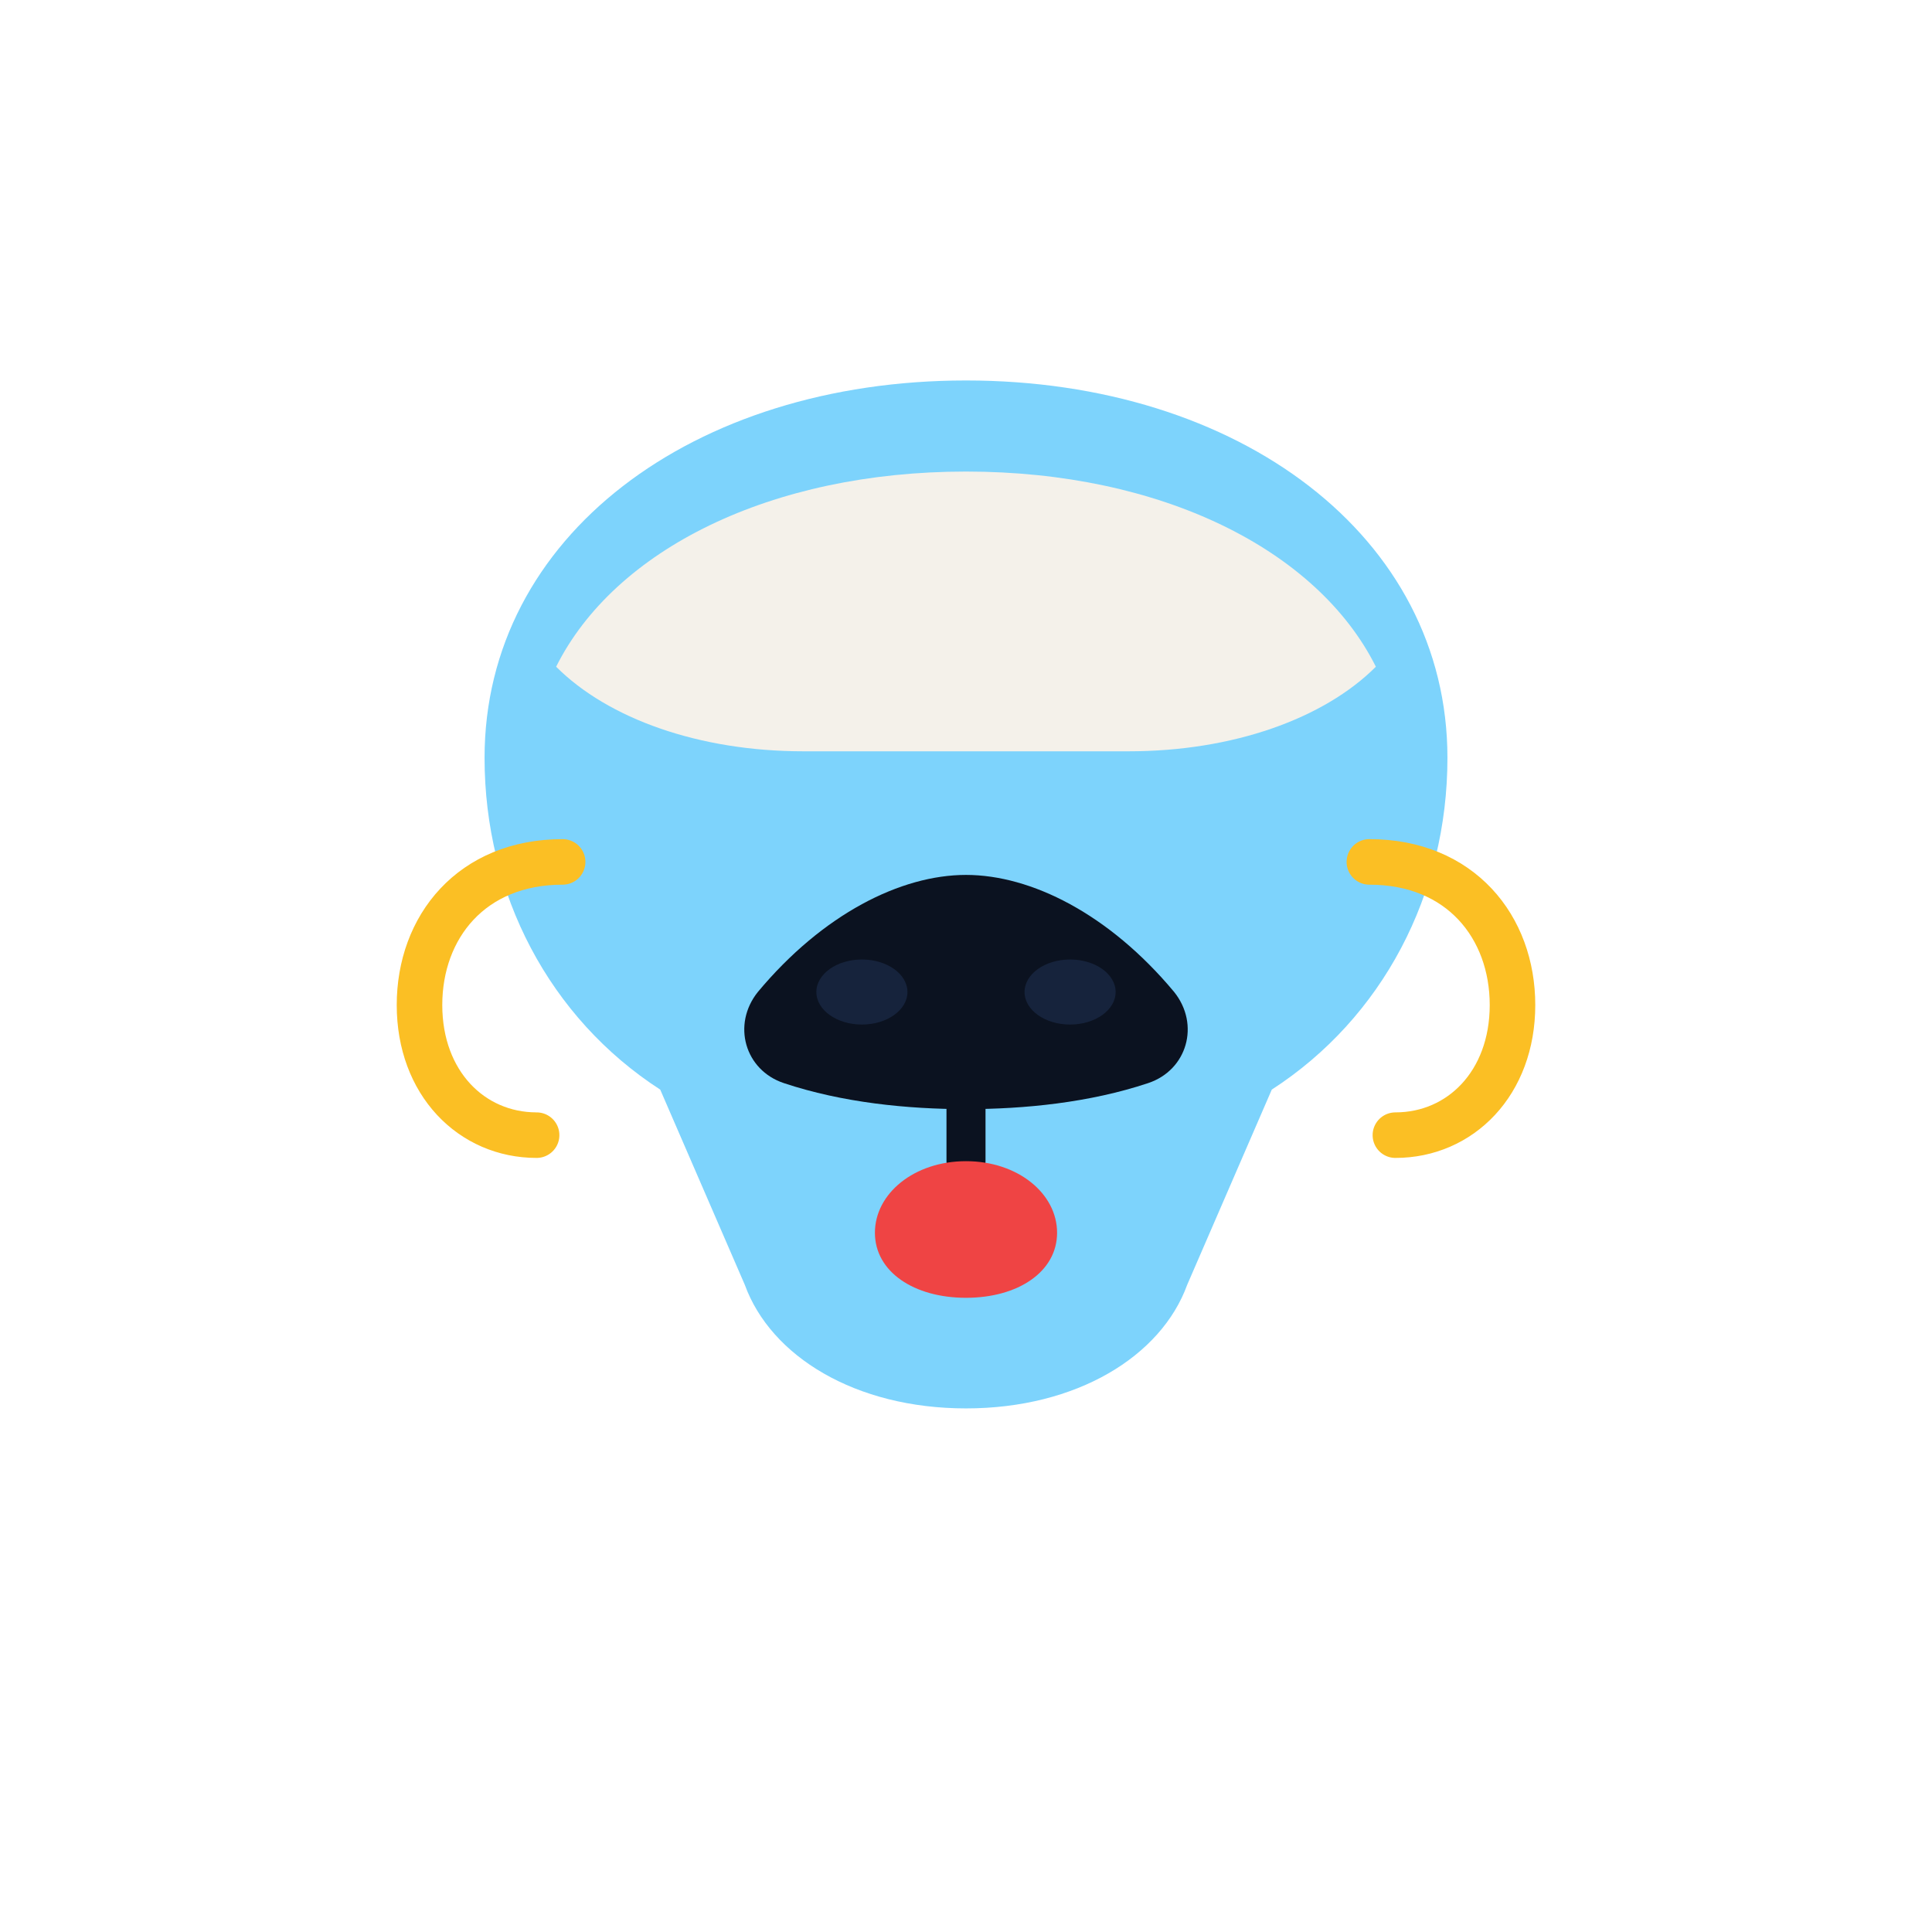
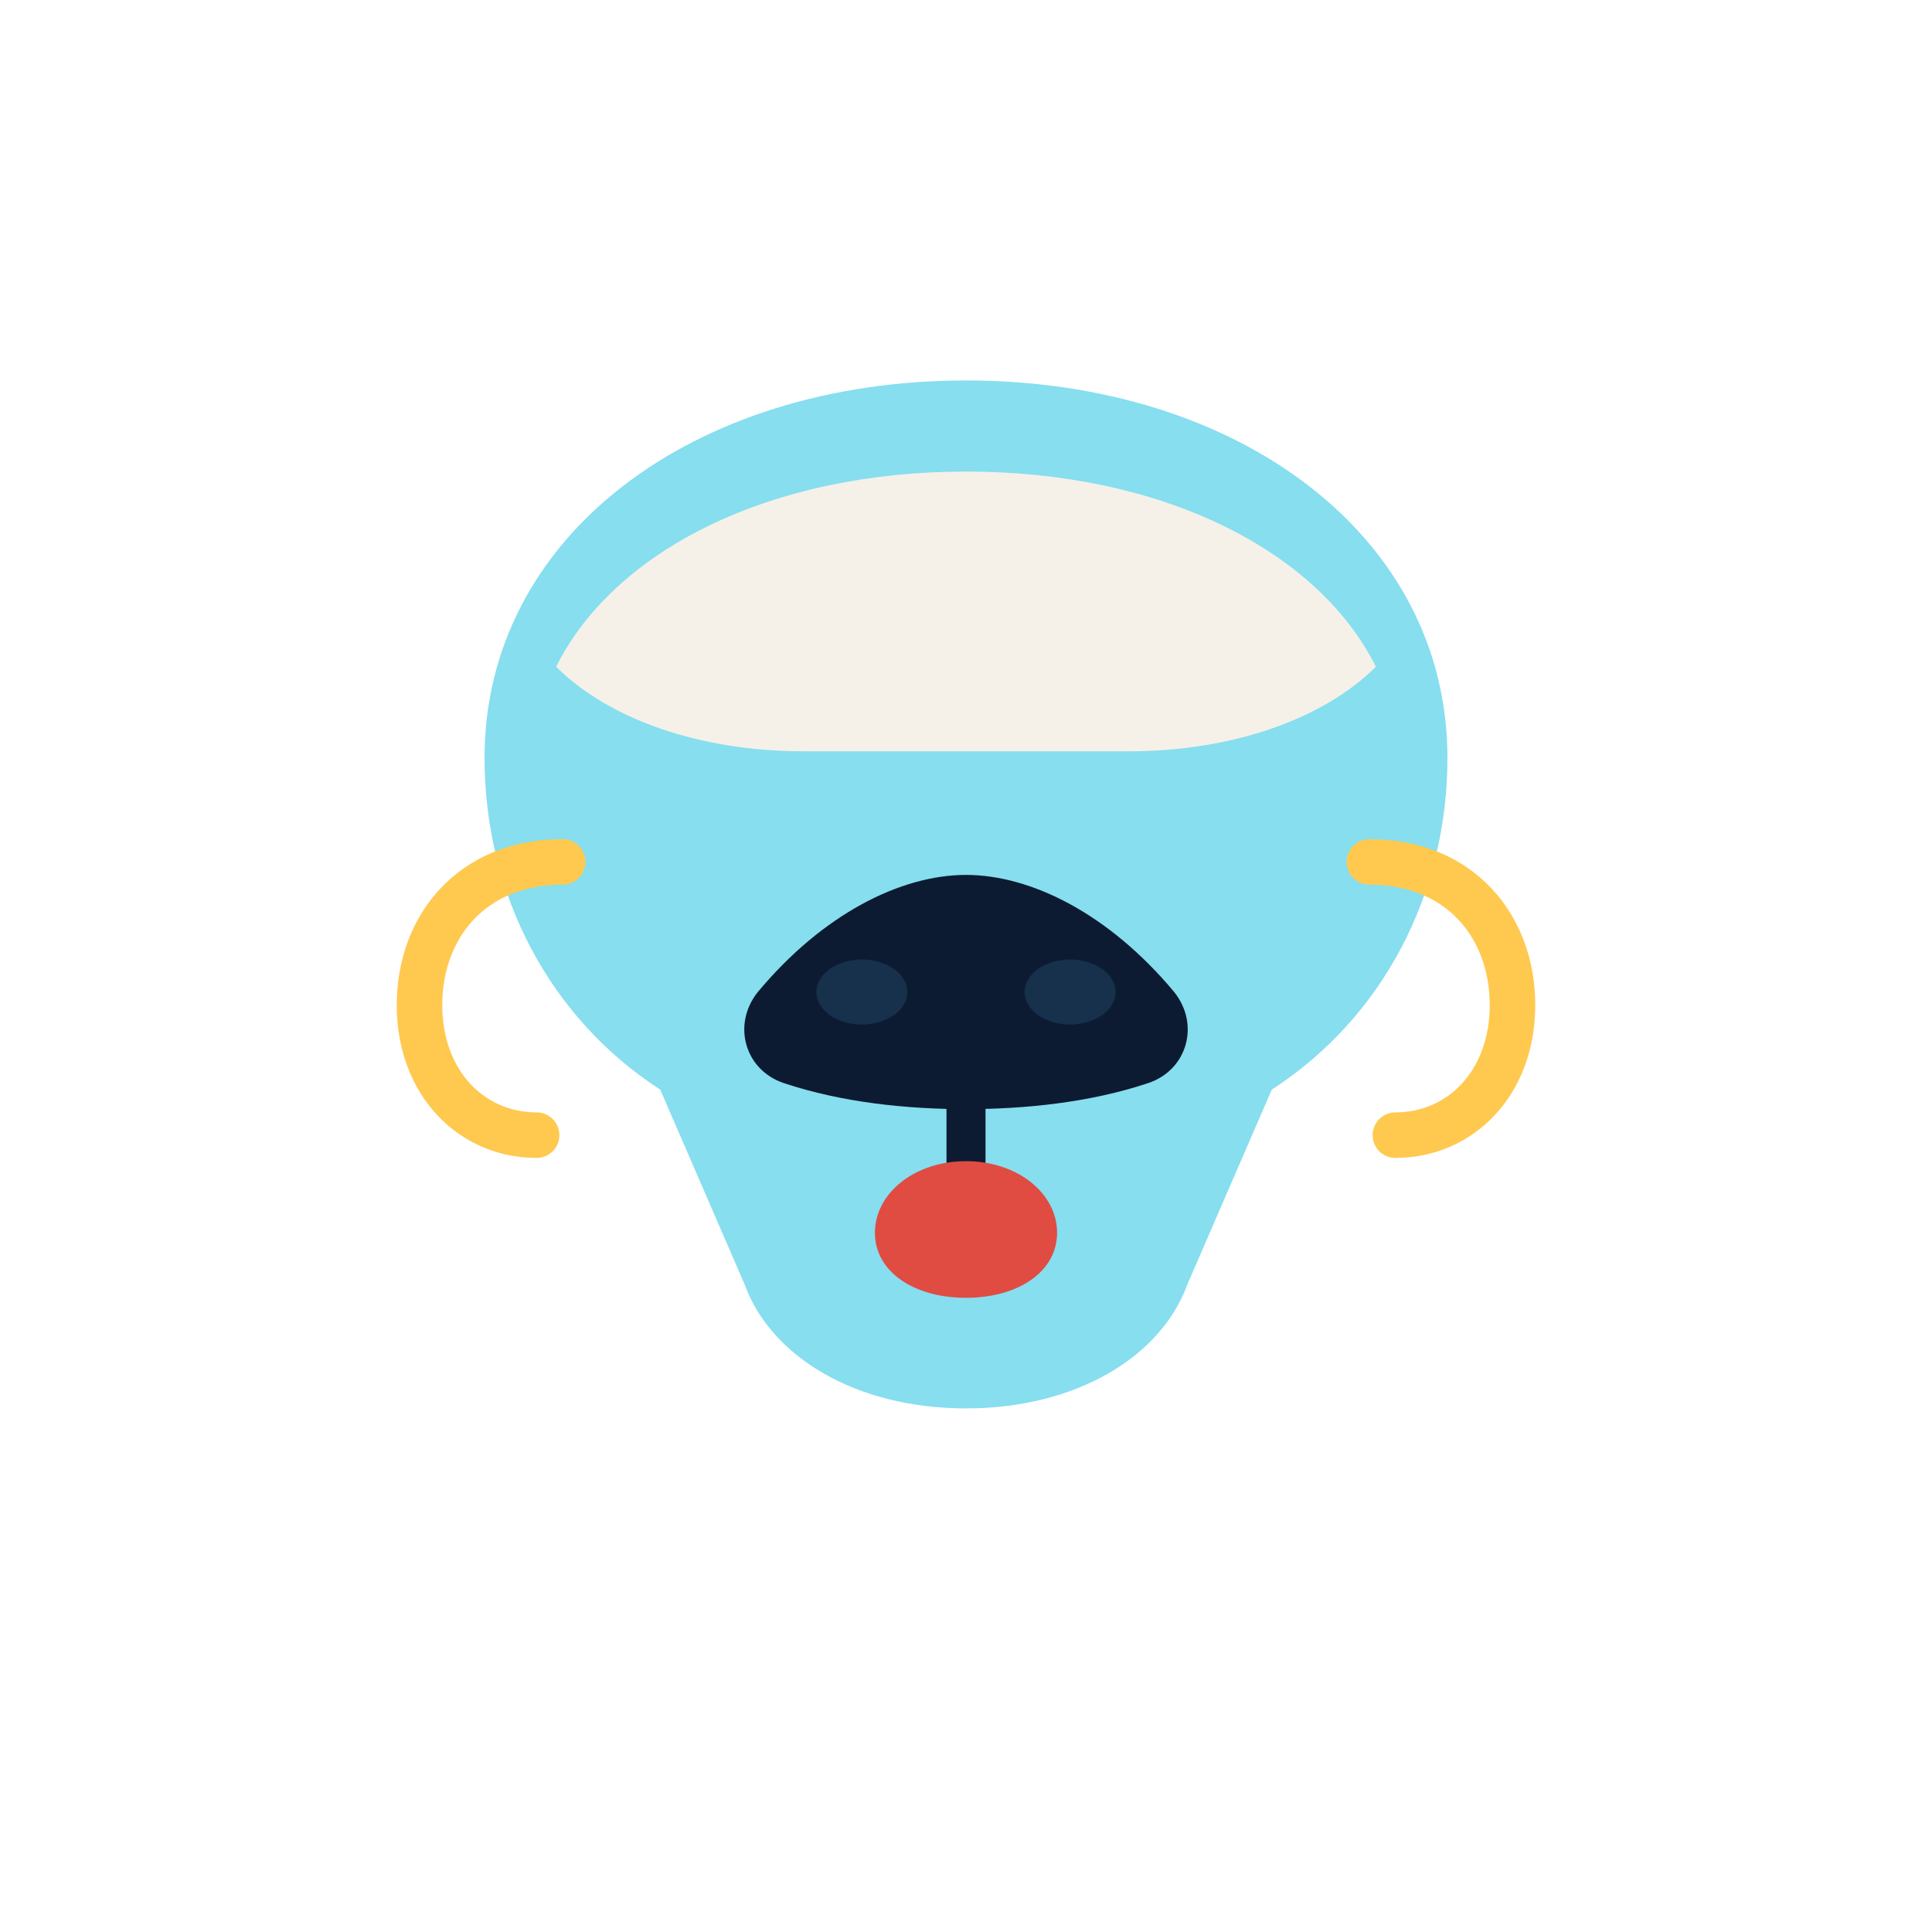
<svg xmlns="http://www.w3.org/2000/svg" fill="none" viewBox="-20.48 -20.48 296.96 296.96">
-   <path fill="#7DD3FC" d="M54 96c0-34 32-58 74-58s74 24 74 58c0 21-10 40-27 51l-13 30c-4 11-17 19-34 19s-30-8-34-19l-13-30c-17-11-27-30-27-51" />
-   <path fill="#F4F1EA" d="M128 52c30 0 54 12 63 30-8 8-22 13-38 13h-50c-16 0-30-5-38-13 9-18 33-30 63-30" />
-   <path fill="#0B1220" d="M96 132c10-12 22-18 32-18s22 6 32 18c4 5 2 12-4 14-9 3-19 4-28 4s-19-1-28-4c-6-2-8-9-4-14" />
-   <ellipse cx="112" cy="132" fill="#16233C" rx="7" ry="5" />
-   <ellipse cx="144" cy="132" fill="#16233C" rx="7" ry="5" />
-   <path stroke="#0B1220" stroke-linecap="round" stroke-width="6" d="M128 146v12" />
-   <path fill="#EF4444" d="M128 158c-8 0-14 5-14 11s6 10 14 10 14-4 14-10-6-11-14-11" />
-   <path stroke="#FBBF24" stroke-linecap="round" stroke-width="7" d="M66 112c-14 0-22 10-22 22s8 20 18 20M190 112c14 0 22 10 22 22s-8 20-18 20" />
+   <path fill="#86DEEF" d="M54 96c0-34 32-58 74-58s74 24 74 58c0 21-10 40-27 51l-13 30c-4 11-17 19-34 19s-30-8-34-19l-13-30c-17-11-27-30-27-51" />
+   <path fill="#F5F1E8" d="M128 52c30 0 54 12 63 30-8 8-22 13-38 13h-50c-16 0-30-5-38-13 9-18 33-30 63-30" />
+   <path fill="#0C1B31" d="M96 132c10-12 22-18 32-18s22 6 32 18c4 5 2 12-4 14-9 3-19 4-28 4s-19-1-28-4c-6-2-8-9-4-14" />
+   <ellipse cx="112" cy="132" fill="#17304C" rx="7" ry="5" />
+   <ellipse cx="144" cy="132" fill="#17304C" rx="7" ry="5" />
+   <path stroke="#0C1B31" stroke-linecap="round" stroke-width="6" d="M128 146v12" />
+   <path fill="#E04C42" d="M128 158c-8 0-14 5-14 11s6 10 14 10 14-4 14-10-6-11-14-11" />
+   <path stroke="#FFC94F" stroke-linecap="round" stroke-width="7" d="M66 112c-14 0-22 10-22 22s8 20 18 20m128-42c14 0 22 10 22 22s-8 20-18 20" />
</svg>
